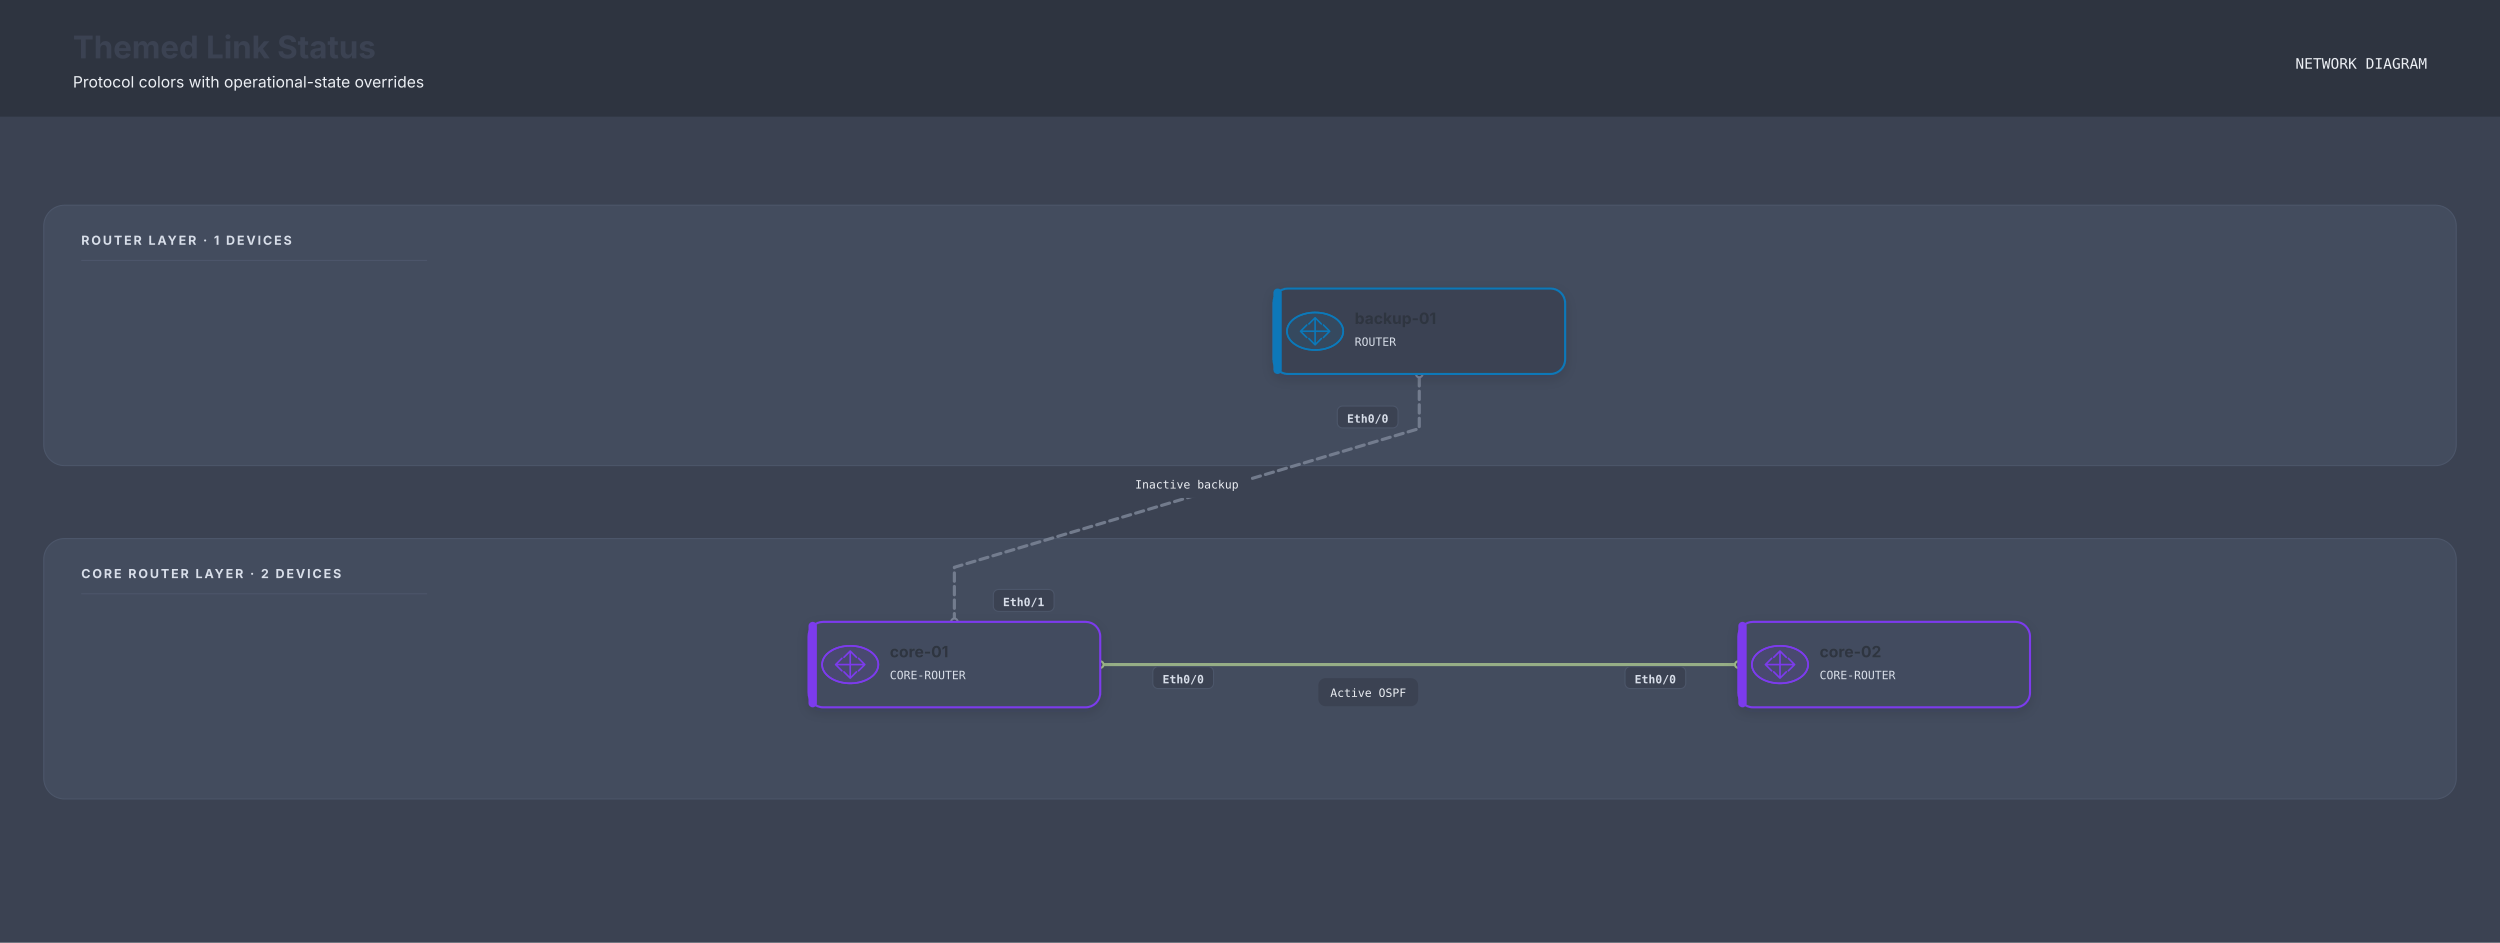
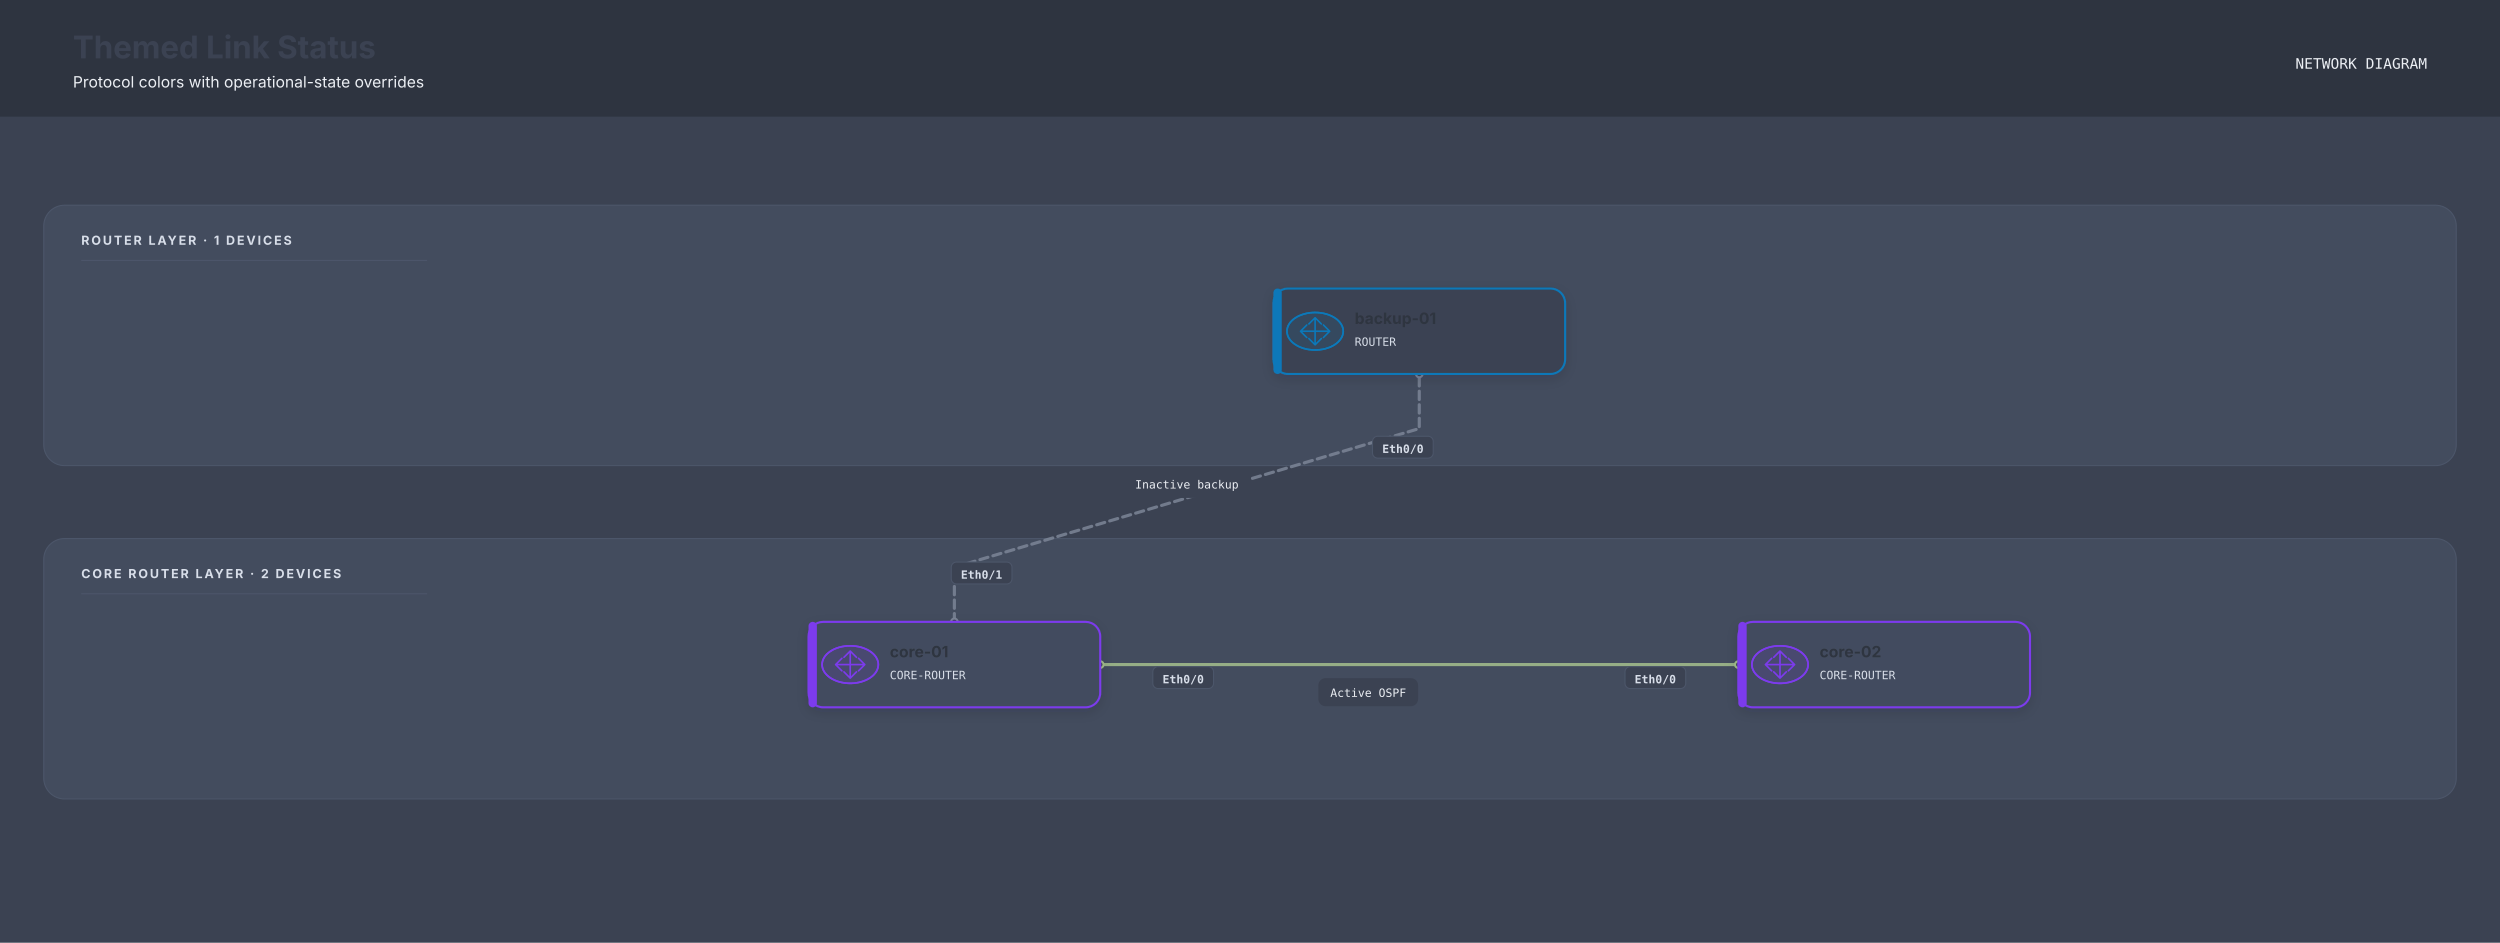
<svg xmlns="http://www.w3.org/2000/svg" class="theme-nord" width="2400" height="905" viewBox="0 0 2400 905" role="img" shape-rendering="geometricPrecision">
  <defs>
    <filter id="shadow" x="-20%" y="-20%" width="140%" height="150%">
      <feDropShadow dx="0" dy="4" stdDeviation="6" flood-color="#0f172a" flood-opacity=".14" />
    </filter>
    <style>.theme-nord [fill="#f8fafc"],.theme-nord [fill="#ffffff"]{fill:#3b4252!important}.theme-nord [fill="#eff6ff"],.theme-nord [fill="#f1f5f9"],.theme-nord [fill="#f5f3ff"],.theme-nord [fill="#ecfeff"],.theme-nord [fill="#f0fdf4"]{fill:#434c5e!important}.theme-nord [fill="#0f172a"]{fill:#2e3440!important}.theme-nord [fill="#334155"],.theme-nord [fill="#475569"],.theme-nord [fill="#64748b"]{fill:#d8dee9!important}.theme-nord [stroke="#e2e8f0"],.theme-nord [stroke="#cbd5e1"],.theme-nord [stroke="#dbeafe"]{stroke:#4c566a!important}.theme-nord text{fill:#eceff4}.theme-nord .label-mask{fill:#3b4252!important;stroke:#3b4252!important}</style>
  </defs>
  <rect width="100%" height="100%" fill="#f8fafc" />
  <rect x="0" y="0" width="2400" height="112" fill="#0f172a" />
  <text x="70" y="56" fill="#f8fafc" font-family="Inter,Segoe UI,sans-serif" font-size="30" font-weight="700">Themed Link Status</text>
  <text x="70" y="84" fill="#94a3b8" font-family="Inter,Segoe UI,sans-serif" font-size="15">Protocol colors with operational-state overrides</text>
  <text x="2330" y="66" text-anchor="end" fill="#38bdf8" font-family="ui-monospace,SFMono-Regular,monospace" font-size="14">NETWORK DIAGRAM</text>
  <rect x="42" y="197.0" width="2316.0" height="250.0" rx="20" fill="#eff6ff" stroke="#e2e8f0" />
  <rect x="42" y="517.0" width="2316.0" height="250.0" rx="20" fill="#eff6ff" stroke="#e2e8f0" />
  <g id="row-headings">
    <g class="row-heading row-heading-router">
      <path d="M78 250.0 H410" stroke="#cbd5e1" stroke-width="1" />
      <text x="78" y="235.0" fill="#64748b" font-family="Inter,Segoe UI,sans-serif" font-size="12" font-weight="700" letter-spacing="1.8">ROUTER LAYER · 1 DEVICES</text>
    </g>
    <g class="row-heading row-heading-core-router">
      <path d="M78 570.0 H410" stroke="#cbd5e1" stroke-width="1" />
      <text x="78" y="555.0" fill="#64748b" font-family="Inter,Segoe UI,sans-serif" font-size="12" font-weight="700" letter-spacing="1.8">CORE ROUTER LAYER · 2 DEVICES</text>
    </g>
  </g>
  <g id="links">
    <g id="link-1" data-netdiag-kind="link">
      <path d="M 1056.2 638.0 H 1110.2 L 1614.8 638.0 H 1668.8" fill="none" stroke="#a3be8c" stroke-width="3.0" stroke-linecap="round" stroke-linejoin="round" opacity=".86" />
      <circle cx="1056.2" cy="638.0" r="3.2" fill="#ffffff" stroke="#a3be8c" stroke-width="2" />
      <circle cx="1668.8" cy="638.0" r="3.2" fill="#ffffff" stroke="#a3be8c" stroke-width="2" />
    </g>
    <g id="link-2" data-netdiag-kind="link">
      <path d="M 916.2 597.0 V 544.6 L 1362.5 411.4 V 359.0" fill="none" stroke="#7b8496" stroke-width="3.0" stroke-linecap="round" stroke-linejoin="round" stroke-dasharray="8 5" opacity=".86" />
      <circle cx="916.2" cy="597.0" r="3.2" fill="#ffffff" stroke="#7b8496" stroke-width="2" />
      <circle cx="1362.5" cy="359.0" r="3.2" fill="#ffffff" stroke="#7b8496" stroke-width="2" />
    </g>
  </g>
  <g id="nodes">
    <g id="backup-01" data-netdiag-kind="node" filter="url(#shadow)">
      <rect x="1222.5" y="277.0" width="280.0" height="82.0" rx="14" fill="#ffffff" stroke="#0878b9" stroke-width="2" />
      <rect x="1222.5" y="277.0" width="8" height="82.0" rx="4" fill="#0878b9" />
      <g class="device-icon device-icon-router" transform="translate(1262.5 318.0)" stroke="#0878b9" fill="none" stroke-width="1.6" stroke-linecap="round" stroke-linejoin="round">
        <ellipse cx="0" cy="0" rx="27" ry="18" fill="#0878b9" fill-opacity=".12" />
        <ellipse cx="0" cy="0" rx="27" ry="18" />
        <path d="M-14 0h28M8-6l6 6-6 6M14 0H-14M-8-6l-6 6 6 6" />
        <path d="M0-13v26M-6-7l6-6 6 6M-6 7l6 6 6-6" />
      </g>
      <text class="node-title" x="1300.5" y="311.0" fill="#0f172a" font-family="Inter,Segoe UI,Arial,sans-serif" font-size="15" font-weight="700">backup-01</text>
      <text x="1300.5" y="332.0" fill="#64748b" font-family="ui-monospace,SFMono-Regular,monospace" font-size="11">ROUTER</text>
    </g>
    <g id="core-01" data-netdiag-kind="node" filter="url(#shadow)">
      <rect x="776.2" y="597.0" width="280.0" height="82.0" rx="14" fill="#f5f3ff" stroke="#7c3aed" stroke-width="2" />
      <rect x="776.2" y="597.0" width="8" height="82.0" rx="4" fill="#7c3aed" />
      <g class="device-icon device-icon-core-router" transform="translate(816.2 638.0)" stroke="#7c3aed" fill="none" stroke-width="1.6" stroke-linecap="round" stroke-linejoin="round">
        <ellipse cx="0" cy="0" rx="27" ry="18" fill="#7c3aed" fill-opacity=".12" />
        <ellipse cx="0" cy="0" rx="27" ry="18" />
        <path d="M-14 0h28M8-6l6 6-6 6M14 0H-14M-8-6l-6 6 6 6" />
        <path d="M0-13v26M-6-7l6-6 6 6M-6 7l6 6 6-6" />
      </g>
      <text class="node-title" x="854.2" y="631.0" fill="#0f172a" font-family="Inter,Segoe UI,Arial,sans-serif" font-size="15" font-weight="700">core-01</text>
      <text x="854.2" y="652.0" fill="#64748b" font-family="ui-monospace,SFMono-Regular,monospace" font-size="11">CORE-ROUTER</text>
    </g>
    <g id="core-02" data-netdiag-kind="node" filter="url(#shadow)">
      <rect x="1668.8" y="597.0" width="280.0" height="82.0" rx="14" fill="#f5f3ff" stroke="#7c3aed" stroke-width="2" />
      <rect x="1668.8" y="597.0" width="8" height="82.0" rx="4" fill="#7c3aed" />
      <g class="device-icon device-icon-core-router" transform="translate(1708.8 638.0)" stroke="#7c3aed" fill="none" stroke-width="1.6" stroke-linecap="round" stroke-linejoin="round">
        <ellipse cx="0" cy="0" rx="27" ry="18" fill="#7c3aed" fill-opacity=".12" />
        <ellipse cx="0" cy="0" rx="27" ry="18" />
        <path d="M-14 0h28M8-6l6 6-6 6M14 0H-14M-8-6l-6 6 6 6" />
        <path d="M0-13v26M-6-7l6-6 6 6M-6 7l6 6 6-6" />
      </g>
      <text class="node-title" x="1746.8" y="631.0" fill="#0f172a" font-family="Inter,Segoe UI,Arial,sans-serif" font-size="15" font-weight="700">core-02</text>
      <text x="1746.8" y="652.0" fill="#64748b" font-family="ui-monospace,SFMono-Regular,monospace" font-size="11">CORE-ROUTER</text>
    </g>
  </g>
  <g id="link-annotations" pointer-events="none">
    <g id="link-annotation-1" class="link-annotation">
      <rect class="interface-label-badge" x="1106.7" y="640.0" width="58.3" height="21.0" rx="5.0" fill="#ffffff" stroke="#cbd5e1" stroke-width="1" />
      <text class="interface-label-text" x="1135.9" y="656.0" text-anchor="middle" fill="#334155" font-family="ui-monospace,SFMono-Regular,monospace" font-size="11" font-weight="650">Eth0/0</text>
      <rect class="interface-label-badge" x="1560.0" y="640.0" width="58.3" height="21.0" rx="5.0" fill="#ffffff" stroke="#cbd5e1" stroke-width="1" />
      <text class="interface-label-text" x="1589.1" y="656.0" text-anchor="middle" fill="#334155" font-family="ui-monospace,SFMono-Regular,monospace" font-size="11" font-weight="650">Eth0/0</text>
      <rect class="label-mask" x="1267.6" y="653.0" width="91.8" height="23" rx="5" fill="#f8fafc" stroke="#f8fafc" stroke-width="4" />
      <text x="1313.5" y="669.0" text-anchor="middle" fill="#a3be8c" font-family="ui-monospace,SFMono-Regular,monospace" font-size="11" font-weight="500">Active OSPF</text>
    </g>
    <g id="link-annotation-2" class="link-annotation">
-       <rect class="interface-label-badge" x="953.6" y="565.9" width="58.3" height="21.0" rx="5.0" fill="#ffffff" stroke="#cbd5e1" stroke-width="1" />
-       <text class="interface-label-text" x="982.7" y="581.9" text-anchor="middle" fill="#334155" font-family="ui-monospace,SFMono-Regular,monospace" font-size="11" font-weight="650">Eth0/1</text>
-       <rect class="interface-label-badge" x="1283.8" y="389.8" width="58.3" height="21.0" rx="5.0" fill="#ffffff" stroke="#cbd5e1" stroke-width="1" />
-       <text class="interface-label-text" x="1313.0" y="405.8" text-anchor="middle" fill="#334155" font-family="ui-monospace,SFMono-Regular,monospace" font-size="11" font-weight="650">Eth0/0</text>
+       <rect class="interface-label-badge" x="913.2" y="539.6" width="58.3" height="21.0" rx="5.0" fill="#ffffff" stroke="#cbd5e1" stroke-width="1" />
+       <text class="interface-label-text" x="942.3" y="555.6" text-anchor="middle" fill="#334155" font-family="ui-monospace,SFMono-Regular,monospace" font-size="11" font-weight="650">Eth0/1</text>
+       <rect class="interface-label-badge" x="1317.6" y="418.8" width="58.3" height="21.0" rx="5.0" fill="#ffffff" stroke="#cbd5e1" stroke-width="1" />
+       <text class="interface-label-text" x="1346.8" y="434.8" text-anchor="middle" fill="#334155" font-family="ui-monospace,SFMono-Regular,monospace" font-size="11" font-weight="650">Eth0/0</text>
      <rect class="label-mask" x="1080.0" y="453.0" width="118.6" height="23" rx="5" fill="#f8fafc" stroke="#f8fafc" stroke-width="4" />
      <text x="1139.4" y="469.0" text-anchor="middle" fill="#7b8496" font-family="ui-monospace,SFMono-Regular,monospace" font-size="11" font-weight="500">Inactive backup</text>
    </g>
  </g>
</svg>
